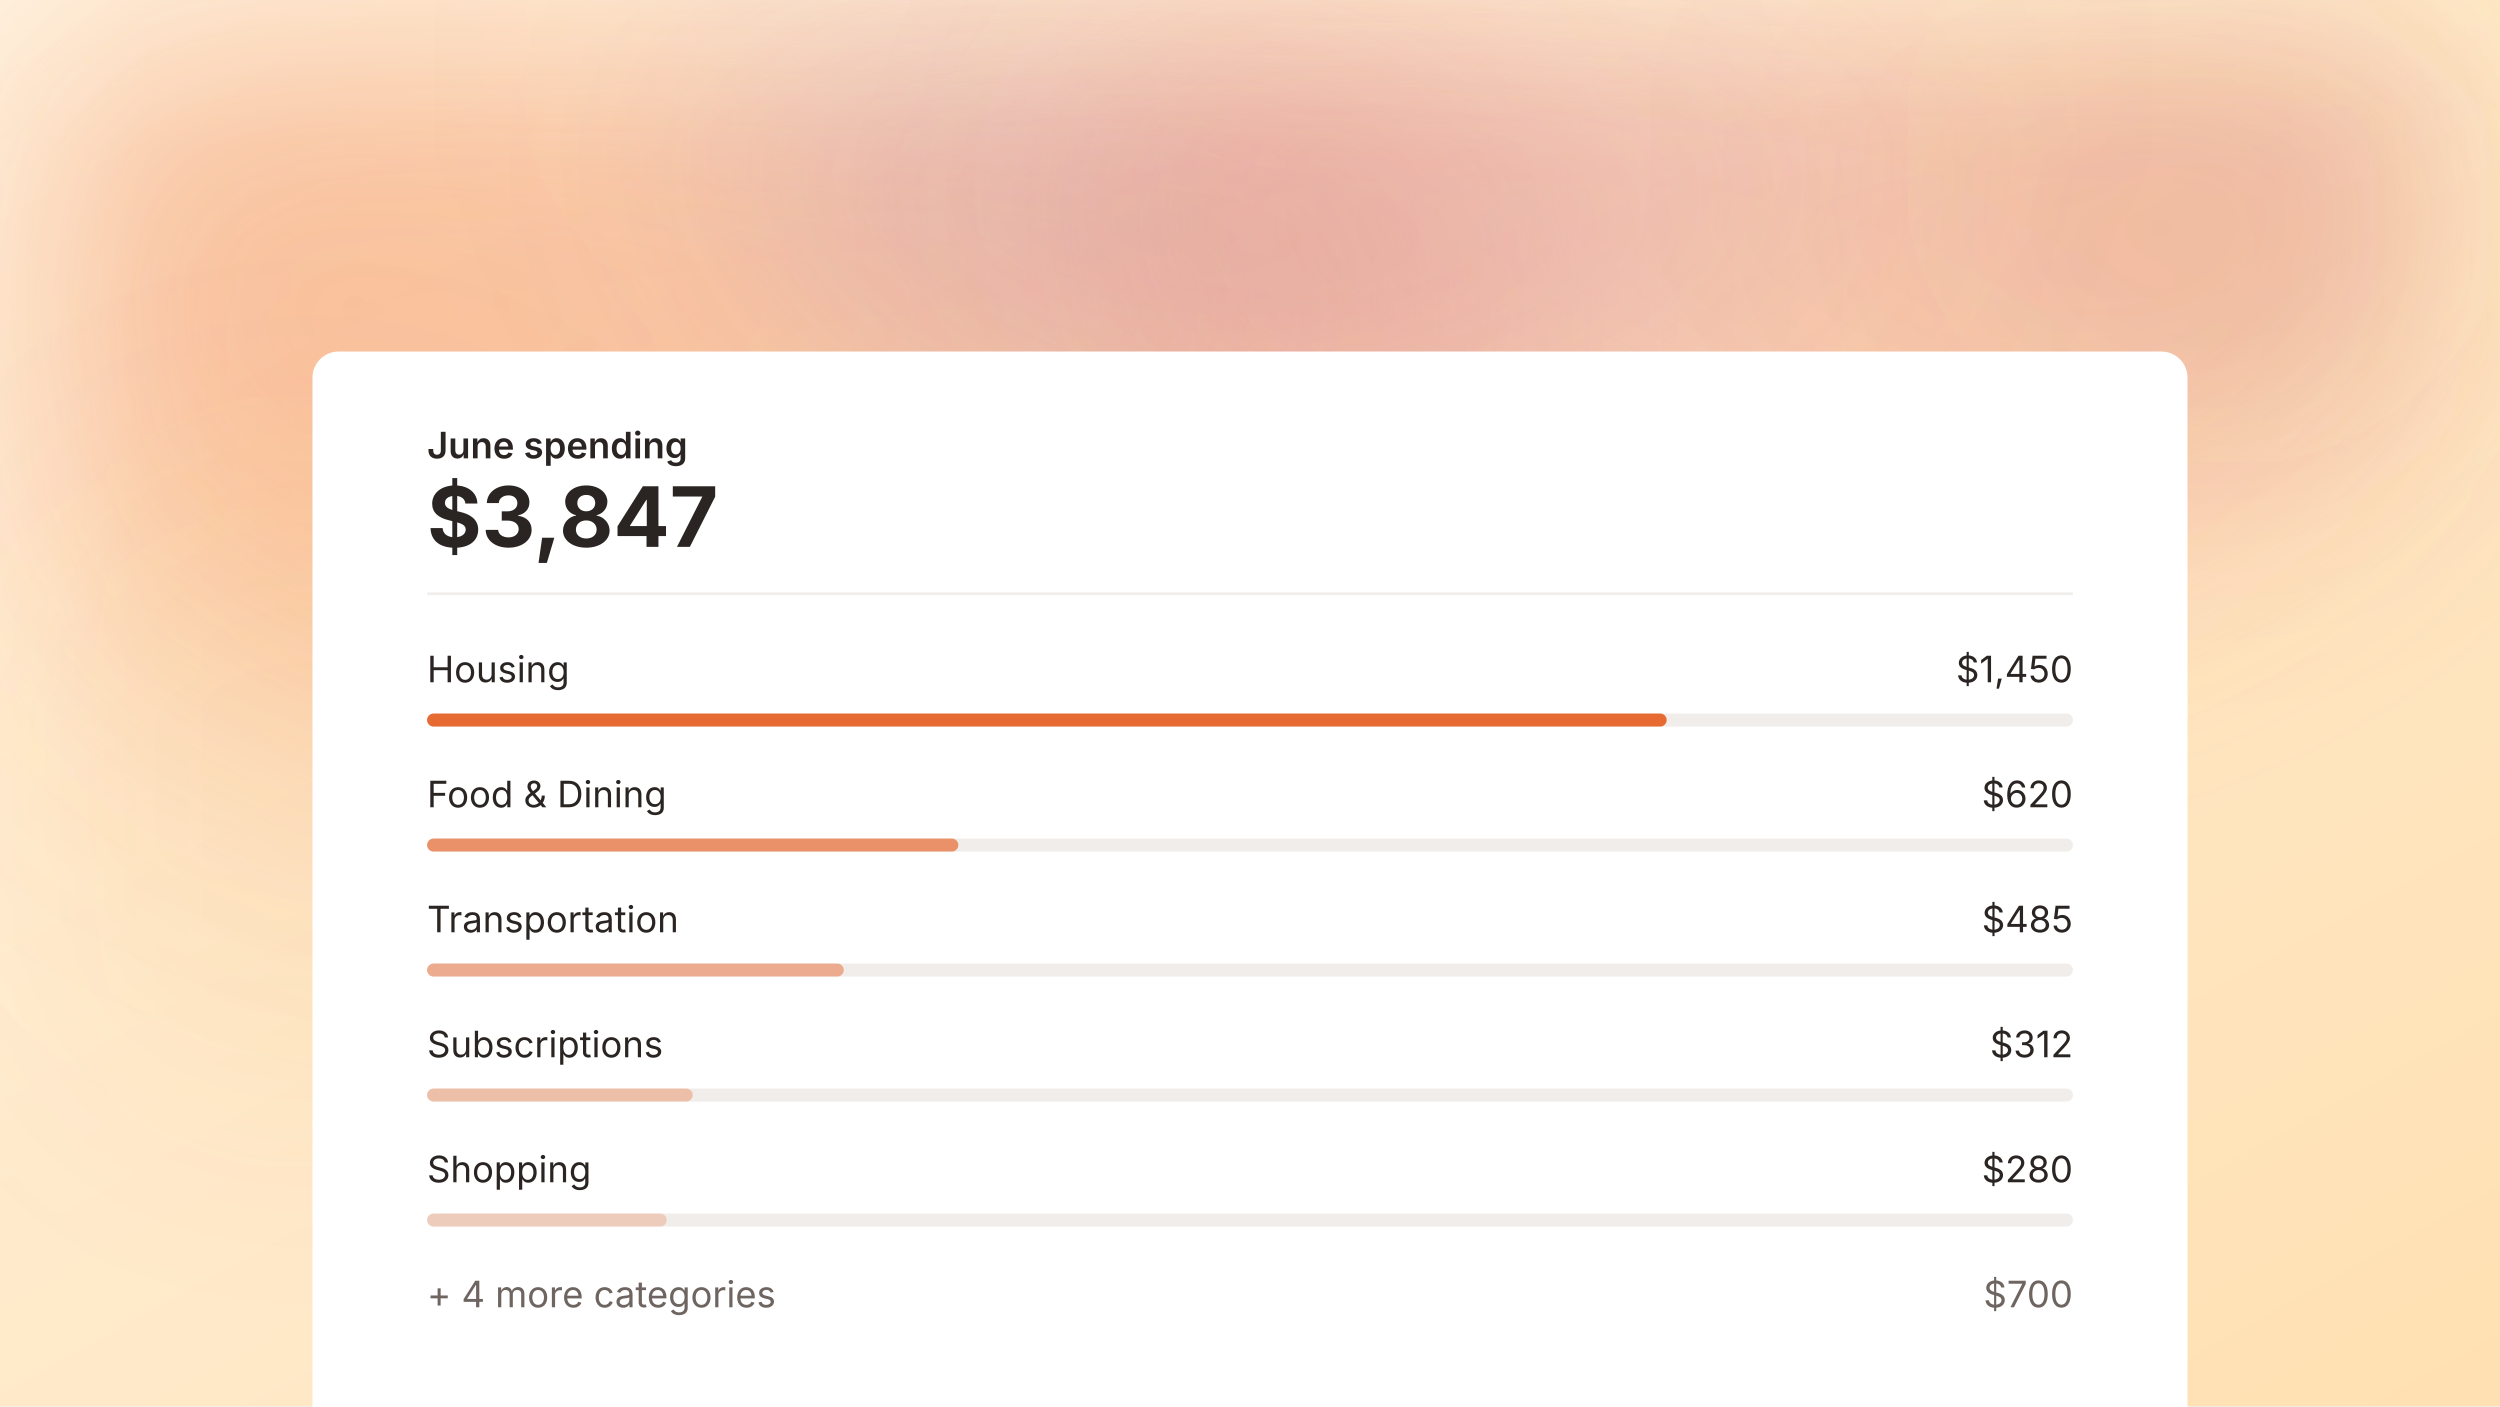
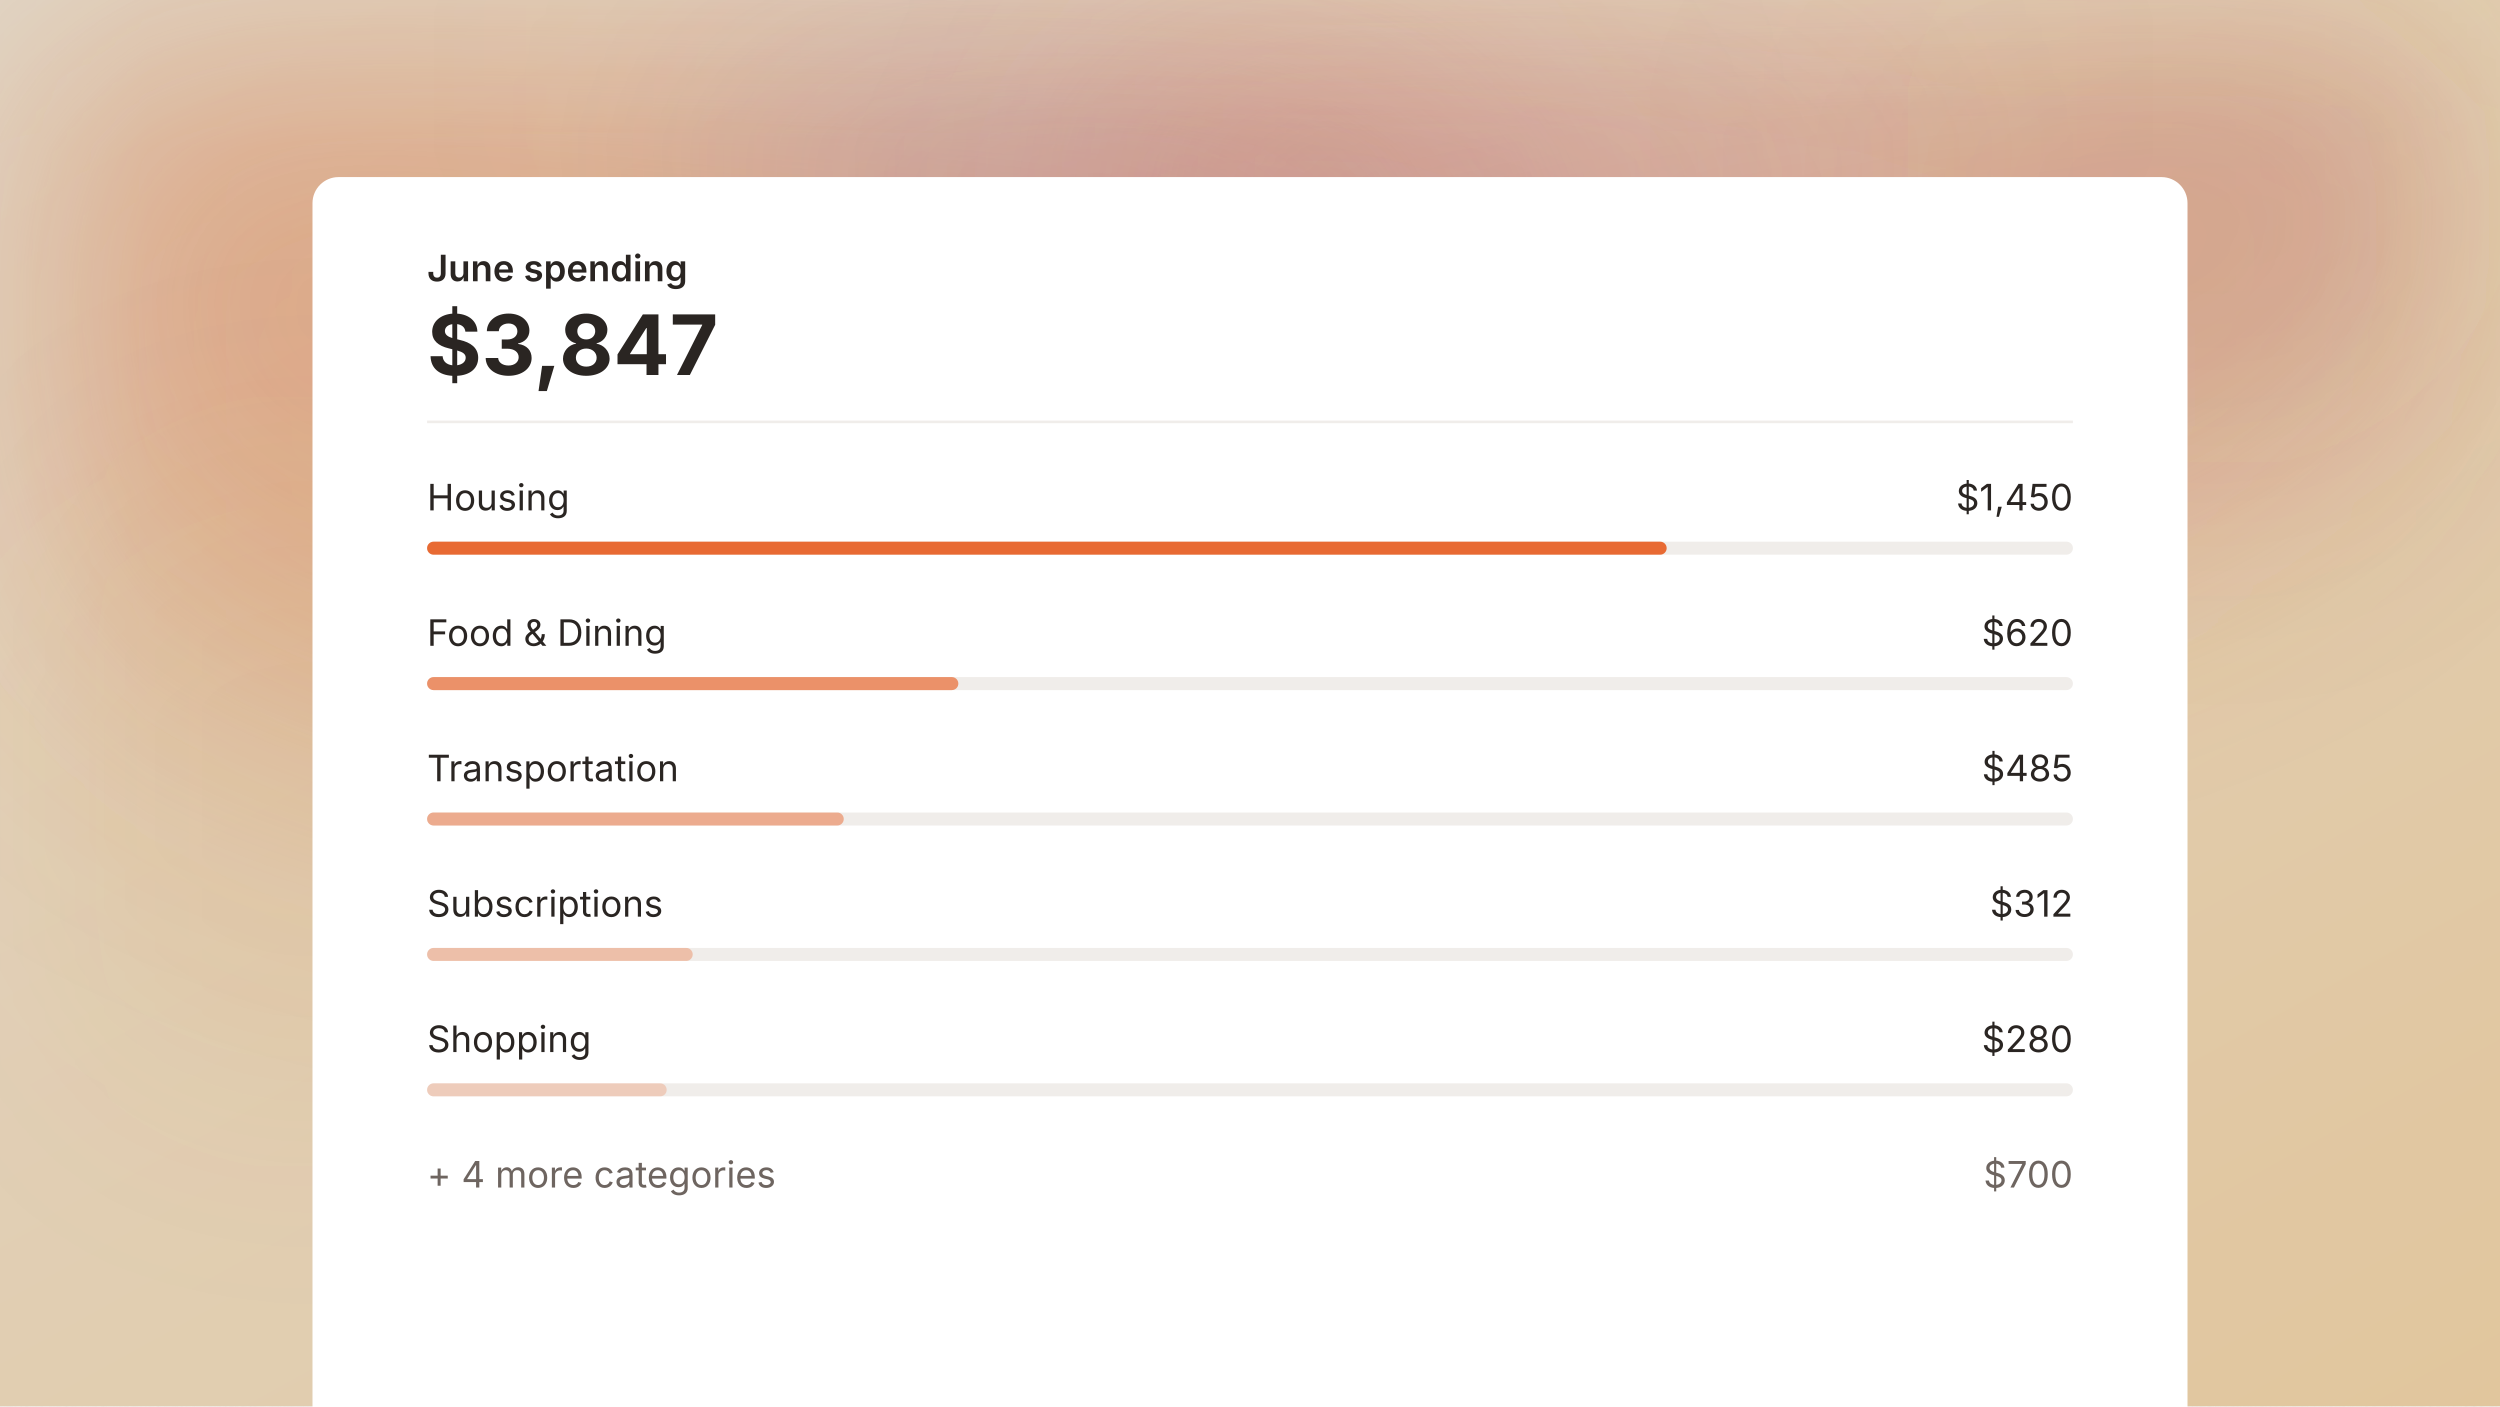
<svg xmlns="http://www.w3.org/2000/svg" width="960" height="540" viewBox="0 0 960 540">
  <defs>
    <linearGradient id="bg" x1="0%" y1="0%" x2="100%" y2="100%">
      <stop offset="0%" stop-color="#FFF3E0" />
      <stop offset="100%" stop-color="#FFE0B2" />
    </linearGradient>
    <linearGradient id="blob1" x1="0%" y1="0%" x2="100%" y2="100%">
      <stop offset="0%" stop-color="#E86A33" stop-opacity="0.5" />
      <stop offset="100%" stop-color="#FF9A5C" stop-opacity="0.25" />
    </linearGradient>
    <linearGradient id="blob2" x1="100%" y1="0%" x2="0%" y2="100%">
      <stop offset="0%" stop-color="#D84315" stop-opacity="0.35" />
      <stop offset="100%" stop-color="#FF8A65" stop-opacity="0.15" />
    </linearGradient>
    <linearGradient id="blob3" x1="0%" y1="100%" x2="100%" y2="0%">
      <stop offset="0%" stop-color="#7E57C2" stop-opacity="0.3" />
      <stop offset="100%" stop-color="#CE93D8" stop-opacity="0.1" />
    </linearGradient>
    <filter id="blur1" x="-50%" y="-50%" width="200%" height="200%">
      <feGaussianBlur stdDeviation="60" />
    </filter>
    <filter id="blur2" x="-50%" y="-50%" width="200%" height="200%">
      <feGaussianBlur stdDeviation="45" />
    </filter>
    <filter id="blur3" x="-50%" y="-50%" width="200%" height="200%">
      <feGaussianBlur stdDeviation="55" />
    </filter>
+     <filter id="grain">
+       <feTurbulence type="fractalNoise" baseFrequency="0.65" numOctaves="3" stitchTiles="stitch" />
+       <feColorMatrix type="saturate" values="0" />
+       <feBlend in="SourceGraphic" mode="multiply" />
+     </filter>
  </defs>
  <rect width="960" height="540" fill="url(#bg)" />
  <ellipse cx="280" cy="120" rx="300" ry="180" fill="url(#blob1)" filter="url(#blur1)" />
  <ellipse cx="680" cy="80" rx="260" ry="160" fill="url(#blob2)" filter="url(#blur2)" />
  <ellipse cx="500" cy="30" rx="220" ry="140" fill="url(#blob3)" filter="url(#blur3)" />
  <circle cx="120" cy="300" r="130" fill="#E86A33" fill-opacity="0.06" filter="url(#blur2)" />
  <circle cx="850" cy="60" r="120" fill="#7E57C2" fill-opacity="0.08" filter="url(#blur3)" />
-   <rect x="120" y="135" width="720" height="420" rx="10" fill="white" />
-   <text x="164" y="176" font-family="system-ui, -apple-system, sans-serif" font-size="14" font-weight="600" fill="#2A2522">June spending</text>
-   <text x="164" y="210" font-family="system-ui, -apple-system, sans-serif" font-size="32" font-weight="700" fill="#2A2522">$3,847</text>
-   <line x1="164" y1="228" x2="796" y2="228" stroke="#F0EDEA" stroke-width="1" />
-   <text x="164" y="262" font-family="system-ui, -apple-system, sans-serif" font-size="14" fill="#2A2522">Housing</text>
-   <text x="796" y="262" font-family="system-ui, -apple-system, sans-serif" font-size="14" fill="#2A2522" text-anchor="end">$1,450</text>
-   <rect x="164" y="274" width="632" height="5" rx="2.5" fill="#F0EDEA" />
-   <rect x="164" y="274" width="476" height="5" rx="2.5" fill="#E86A33" />
-   <text x="164" y="310" font-family="system-ui, -apple-system, sans-serif" font-size="14" fill="#2A2522">Food &amp; Dining</text>
-   <text x="796" y="310" font-family="system-ui, -apple-system, sans-serif" font-size="14" fill="#2A2522" text-anchor="end">$620</text>
-   <rect x="164" y="322" width="632" height="5" rx="2.5" fill="#F0EDEA" />
-   <rect x="164" y="322" width="204" height="5" rx="2.5" fill="#E86A33" fill-opacity="0.7" />
-   <text x="164" y="358" font-family="system-ui, -apple-system, sans-serif" font-size="14" fill="#2A2522">Transportation</text>
-   <text x="796" y="358" font-family="system-ui, -apple-system, sans-serif" font-size="14" fill="#2A2522" text-anchor="end">$485</text>
-   <rect x="164" y="370" width="632" height="5" rx="2.5" fill="#F0EDEA" />
-   <rect x="164" y="370" width="160" height="5" rx="2.5" fill="#E86A33" fill-opacity="0.5" />
-   <text x="164" y="406" font-family="system-ui, -apple-system, sans-serif" font-size="14" fill="#2A2522">Subscriptions</text>
-   <text x="796" y="406" font-family="system-ui, -apple-system, sans-serif" font-size="14" fill="#2A2522" text-anchor="end">$312</text>
-   <rect x="164" y="418" width="632" height="5" rx="2.5" fill="#F0EDEA" />
-   <rect x="164" y="418" width="102" height="5" rx="2.5" fill="#E86A33" fill-opacity="0.35" />
-   <text x="164" y="454" font-family="system-ui, -apple-system, sans-serif" font-size="14" fill="#2A2522">Shopping</text>
-   <text x="796" y="454" font-family="system-ui, -apple-system, sans-serif" font-size="14" fill="#2A2522" text-anchor="end">$280</text>
-   <rect x="164" y="466" width="632" height="5" rx="2.5" fill="#F0EDEA" />
-   <rect x="164" y="466" width="92" height="5" rx="2.5" fill="#E86A33" fill-opacity="0.25" />
-   <text x="164" y="502" font-family="system-ui, -apple-system, sans-serif" font-size="14" fill="#6E6560">+ 4 more categories</text>
-   <text x="796" y="502" font-family="system-ui, -apple-system, sans-serif" font-size="14" fill="#6E6560" text-anchor="end">$700</text>
+   <rect width="960" height="540" filter="url(#grain)" opacity="0.12" />
+   <rect x="120" y="68" width="720" height="490" rx="10" fill="white" />
+   <text x="164" y="108" font-family="system-ui, -apple-system, sans-serif" font-size="14" font-weight="600" fill="#2A2522">June spending</text>
+   <text x="164" y="144" font-family="system-ui, -apple-system, sans-serif" font-size="32" font-weight="700" fill="#2A2522">$3,847</text>
+   <line x1="164" y1="162" x2="796" y2="162" stroke="#F0EDEA" stroke-width="1" />
+   <text x="164" y="196" font-family="system-ui, -apple-system, sans-serif" font-size="14" fill="#2A2522">Housing</text>
+   <text x="796" y="196" font-family="system-ui, -apple-system, sans-serif" font-size="14" fill="#2A2522" text-anchor="end">$1,450</text>
+   <rect x="164" y="208" width="632" height="5" rx="2.5" fill="#F0EDEA" />
+   <rect x="164" y="208" width="476" height="5" rx="2.5" fill="#E86A33" />
+   <text x="164" y="248" font-family="system-ui, -apple-system, sans-serif" font-size="14" fill="#2A2522">Food &amp; Dining</text>
+   <text x="796" y="248" font-family="system-ui, -apple-system, sans-serif" font-size="14" fill="#2A2522" text-anchor="end">$620</text>
+   <rect x="164" y="260" width="632" height="5" rx="2.5" fill="#F0EDEA" />
+   <rect x="164" y="260" width="204" height="5" rx="2.5" fill="#E86A33" fill-opacity="0.7" />
+   <text x="164" y="300" font-family="system-ui, -apple-system, sans-serif" font-size="14" fill="#2A2522">Transportation</text>
+   <text x="796" y="300" font-family="system-ui, -apple-system, sans-serif" font-size="14" fill="#2A2522" text-anchor="end">$485</text>
+   <rect x="164" y="312" width="632" height="5" rx="2.5" fill="#F0EDEA" />
+   <rect x="164" y="312" width="160" height="5" rx="2.5" fill="#E86A33" fill-opacity="0.5" />
+   <text x="164" y="352" font-family="system-ui, -apple-system, sans-serif" font-size="14" fill="#2A2522">Subscriptions</text>
+   <text x="796" y="352" font-family="system-ui, -apple-system, sans-serif" font-size="14" fill="#2A2522" text-anchor="end">$312</text>
+   <rect x="164" y="364" width="632" height="5" rx="2.5" fill="#F0EDEA" />
+   <rect x="164" y="364" width="102" height="5" rx="2.5" fill="#E86A33" fill-opacity="0.35" />
+   <text x="164" y="404" font-family="system-ui, -apple-system, sans-serif" font-size="14" fill="#2A2522">Shopping</text>
+   <text x="796" y="404" font-family="system-ui, -apple-system, sans-serif" font-size="14" fill="#2A2522" text-anchor="end">$280</text>
+   <rect x="164" y="416" width="632" height="5" rx="2.5" fill="#F0EDEA" />
+   <rect x="164" y="416" width="92" height="5" rx="2.5" fill="#E86A33" fill-opacity="0.25" />
+   <text x="164" y="456" font-family="system-ui, -apple-system, sans-serif" font-size="14" fill="#6E6560">+ 4 more categories</text>
+   <text x="796" y="456" font-family="system-ui, -apple-system, sans-serif" font-size="14" fill="#6E6560" text-anchor="end">$700</text>
</svg>
